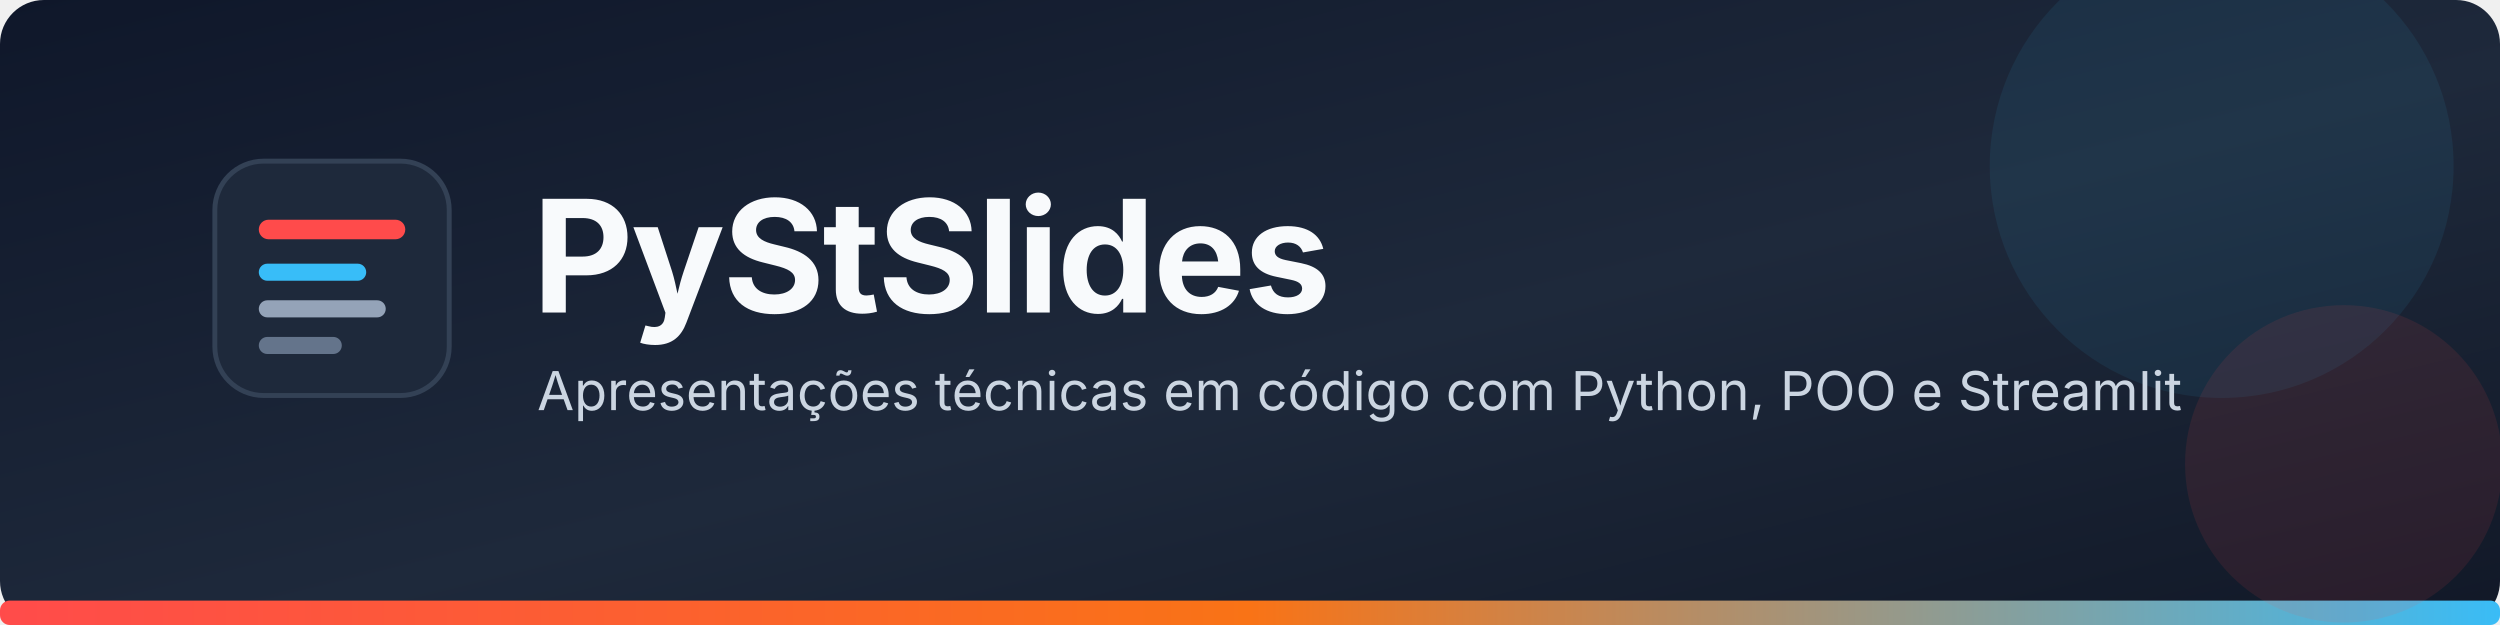
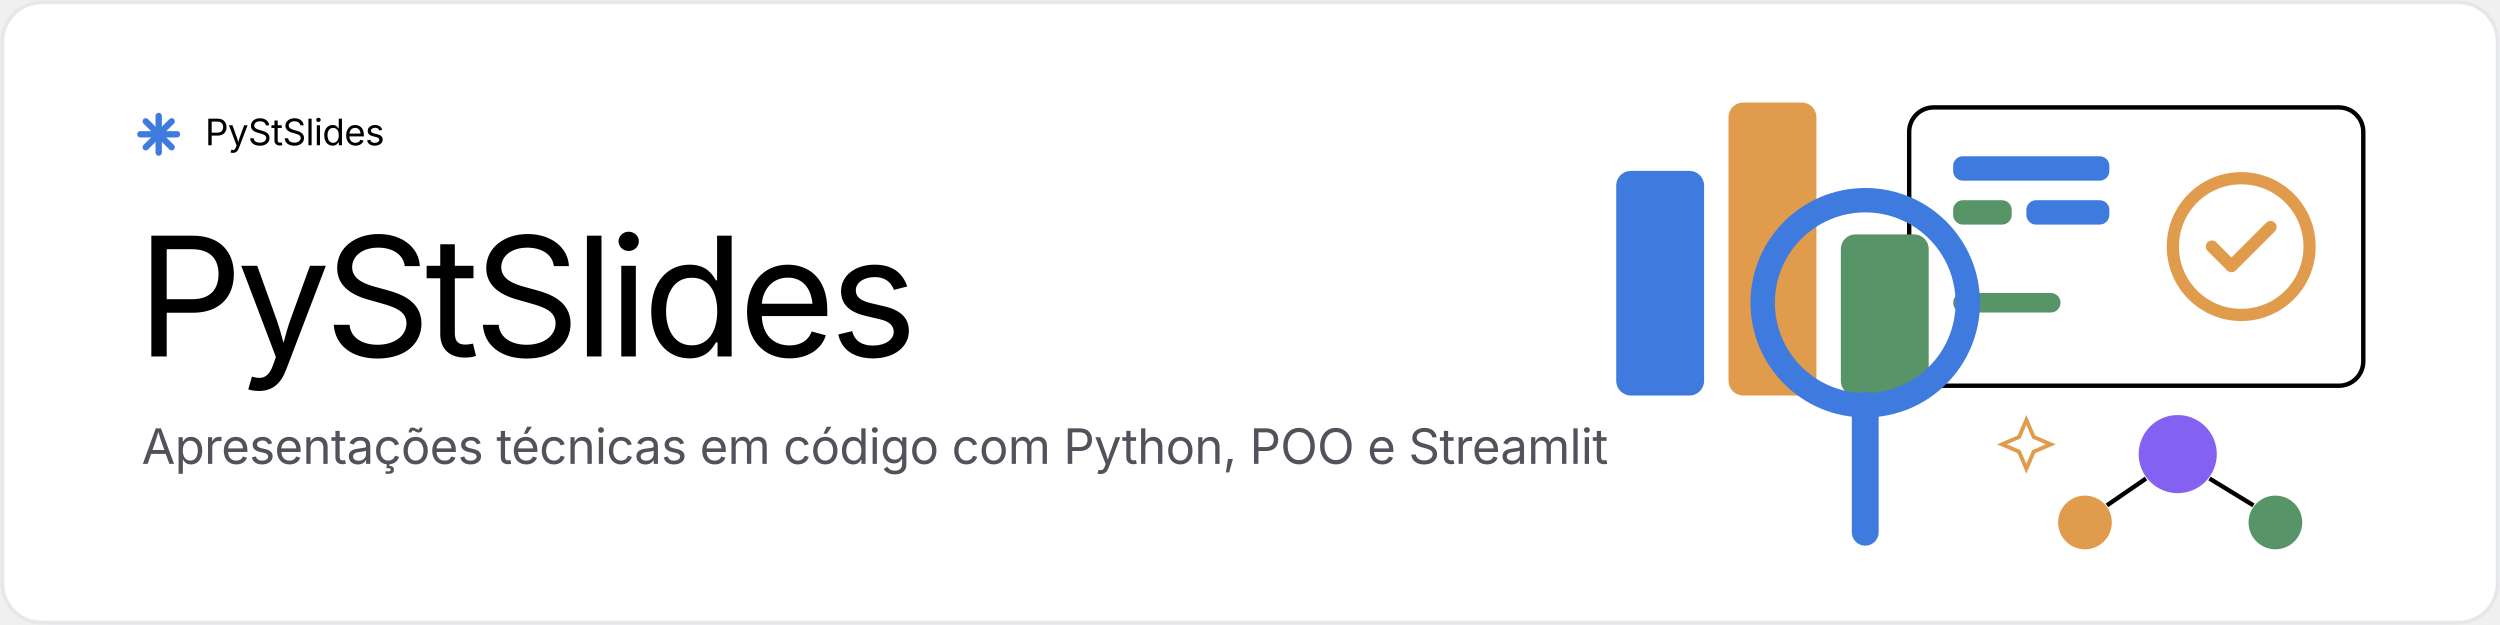
- <svg xmlns="http://www.w3.org/2000/svg" width="1024" height="256" viewBox="0 0 1024 256">
-   <defs>
-     <linearGradient id="bg" x1="0%" y1="0%" x2="100%" y2="100%">
-       <stop offset="0%" stop-color="#0f172a" />
-       <stop offset="55%" stop-color="#1e293b" />
-       <stop offset="100%" stop-color="#111827" />
-     </linearGradient>
-     <linearGradient id="accent" x1="0%" y1="0%" x2="100%" y2="0%">
-       <stop offset="0%" stop-color="#ff4b4b" />
-       <stop offset="50%" stop-color="#f97316" />
-       <stop offset="100%" stop-color="#38bdf8" />
-     </linearGradient>
-   </defs>
-   <rect width="1024" height="256" rx="18" fill="url(#bg)" />
-   <rect x="0" y="246" width="1024" height="10" rx="4" fill="url(#accent)" />
-   <circle cx="910" cy="68" r="95" fill="#38bdf8" fill-opacity="0.08" />
-   <circle cx="960" cy="190" r="65" fill="#ff4b4b" fill-opacity="0.10" />
-   <g transform="translate(88, 66)">
-     <rect x="0" y="0" width="96" height="96" rx="20" fill="#1e293b" stroke="#334155" stroke-width="2" />
-     <rect x="18" y="24" width="60" height="8" rx="4" fill="#ff4b4b" />
-     <rect x="18" y="42" width="44" height="7" rx="3.5" fill="#38bdf8" />
-     <rect x="18" y="57" width="52" height="7" rx="3.5" fill="#94a3b8" />
-     <rect x="18" y="72" width="34" height="7" rx="3.5" fill="#64748b" />
+ <svg xmlns="http://www.w3.org/2000/svg" width="1024" height="256" viewBox="0 0 1024 256" fill="none">
+   <rect x="1" y="1" width="1022" height="254" rx="16" fill="#ffffff" stroke="#e5e7eb" stroke-width="1.5" />
+   <g transform="translate(56, 46)">
+     <g stroke="#3f7bde" stroke-width="2.6" stroke-linecap="round">
+       <line x1="9" y1="1.5" x2="9" y2="16.5" />
+       <line x1="1.5" y1="9" x2="16.5" y2="9" />
+       <line x1="3.7" y1="3.7" x2="14.3" y2="14.3" />
+       <line x1="14.3" y1="3.7" x2="3.7" y2="14.3" />
+     </g>
+     <text x="28" y="13.5" font-family="'DM Sans', -apple-system, BlinkMacSystemFont, sans-serif" font-size="15" font-weight="400" fill="#000000" letter-spacing="-0.2">PyStSlides</text>
  </g>
-   <text x="218" y="128" font-family="Inter, Segoe UI, Helvetica, Arial, sans-serif" font-size="64" font-weight="700" fill="#f8fafc" letter-spacing="-1">PyStSlides</text>
-   <text x="220" y="168" font-family="Inter, Segoe UI, Helvetica, Arial, sans-serif" font-size="22" font-weight="400" fill="#cbd5e1">Apresentações técnicas em código com Python, POO e Streamlit</text>
+   <text x="56" y="146" font-family="'DM Sans', -apple-system, BlinkMacSystemFont, sans-serif" font-size="68" font-weight="400" fill="#000000" letter-spacing="-2.4">PyStSlides</text>
+   <text x="58" y="190" font-family="'DM Sans', -apple-system, BlinkMacSystemFont, sans-serif" font-size="20" font-weight="400" fill="#52525b" letter-spacing="-0.2">Apresentações técnicas em código com Python, POO e Streamlit</text>
+   <g transform="translate(650, 28)">
+     <rect x="132" y="16" width="186" height="114" rx="10" fill="#ffffff" stroke="#000000" stroke-width="1.8" />
+     <rect x="150" y="36" width="64" height="10" rx="4" fill="#3f7bde" />
+     <rect x="150" y="54" width="24" height="10" rx="4" fill="#579568" />
+     <rect x="180" y="54" width="34" height="10" rx="4" fill="#3f7bde" />
+     <rect x="150" y="92" width="44" height="8" rx="4" fill="#579568" />
+     <circle cx="268" cy="73" r="28" stroke="#e19b4d" stroke-width="5" />
+     <path d="M256 73l8 8 16-16" stroke="#e19b4d" stroke-width="5" stroke-linecap="round" stroke-linejoin="round" />
+     <rect x="12" y="42" width="36" height="92" rx="6" fill="#3f7bde" />
+     <rect x="58" y="14" width="36" height="120" rx="6" fill="#e19b4d" />
+     <rect x="104" y="68" width="36" height="66" rx="6" fill="#579568" />
+     <circle cx="114" cy="96" r="42" stroke="#3f7bde" stroke-width="10" />
+     <line x1="114" y1="138" x2="114" y2="190" stroke="#3f7bde" stroke-width="11" stroke-linecap="round" />
+     <circle cx="242" cy="158" r="16" fill="#8461f0" />
+     <circle cx="204" cy="186" r="11" fill="#e19b4d" />
+     <circle cx="282" cy="186" r="11" fill="#579568" />
+     <line x1="229" y1="168" x2="213" y2="179" stroke="#000000" stroke-width="1.8" />
+     <line x1="255" y1="168" x2="273" y2="179" stroke="#000000" stroke-width="1.8" />
+     <path d="M180 144l3 7 7 3-7 3-3 7-3-7-7-3 7-3 3-7z" stroke="#e19b4d" stroke-width="1.6" fill="none" />
+   </g>
</svg>
